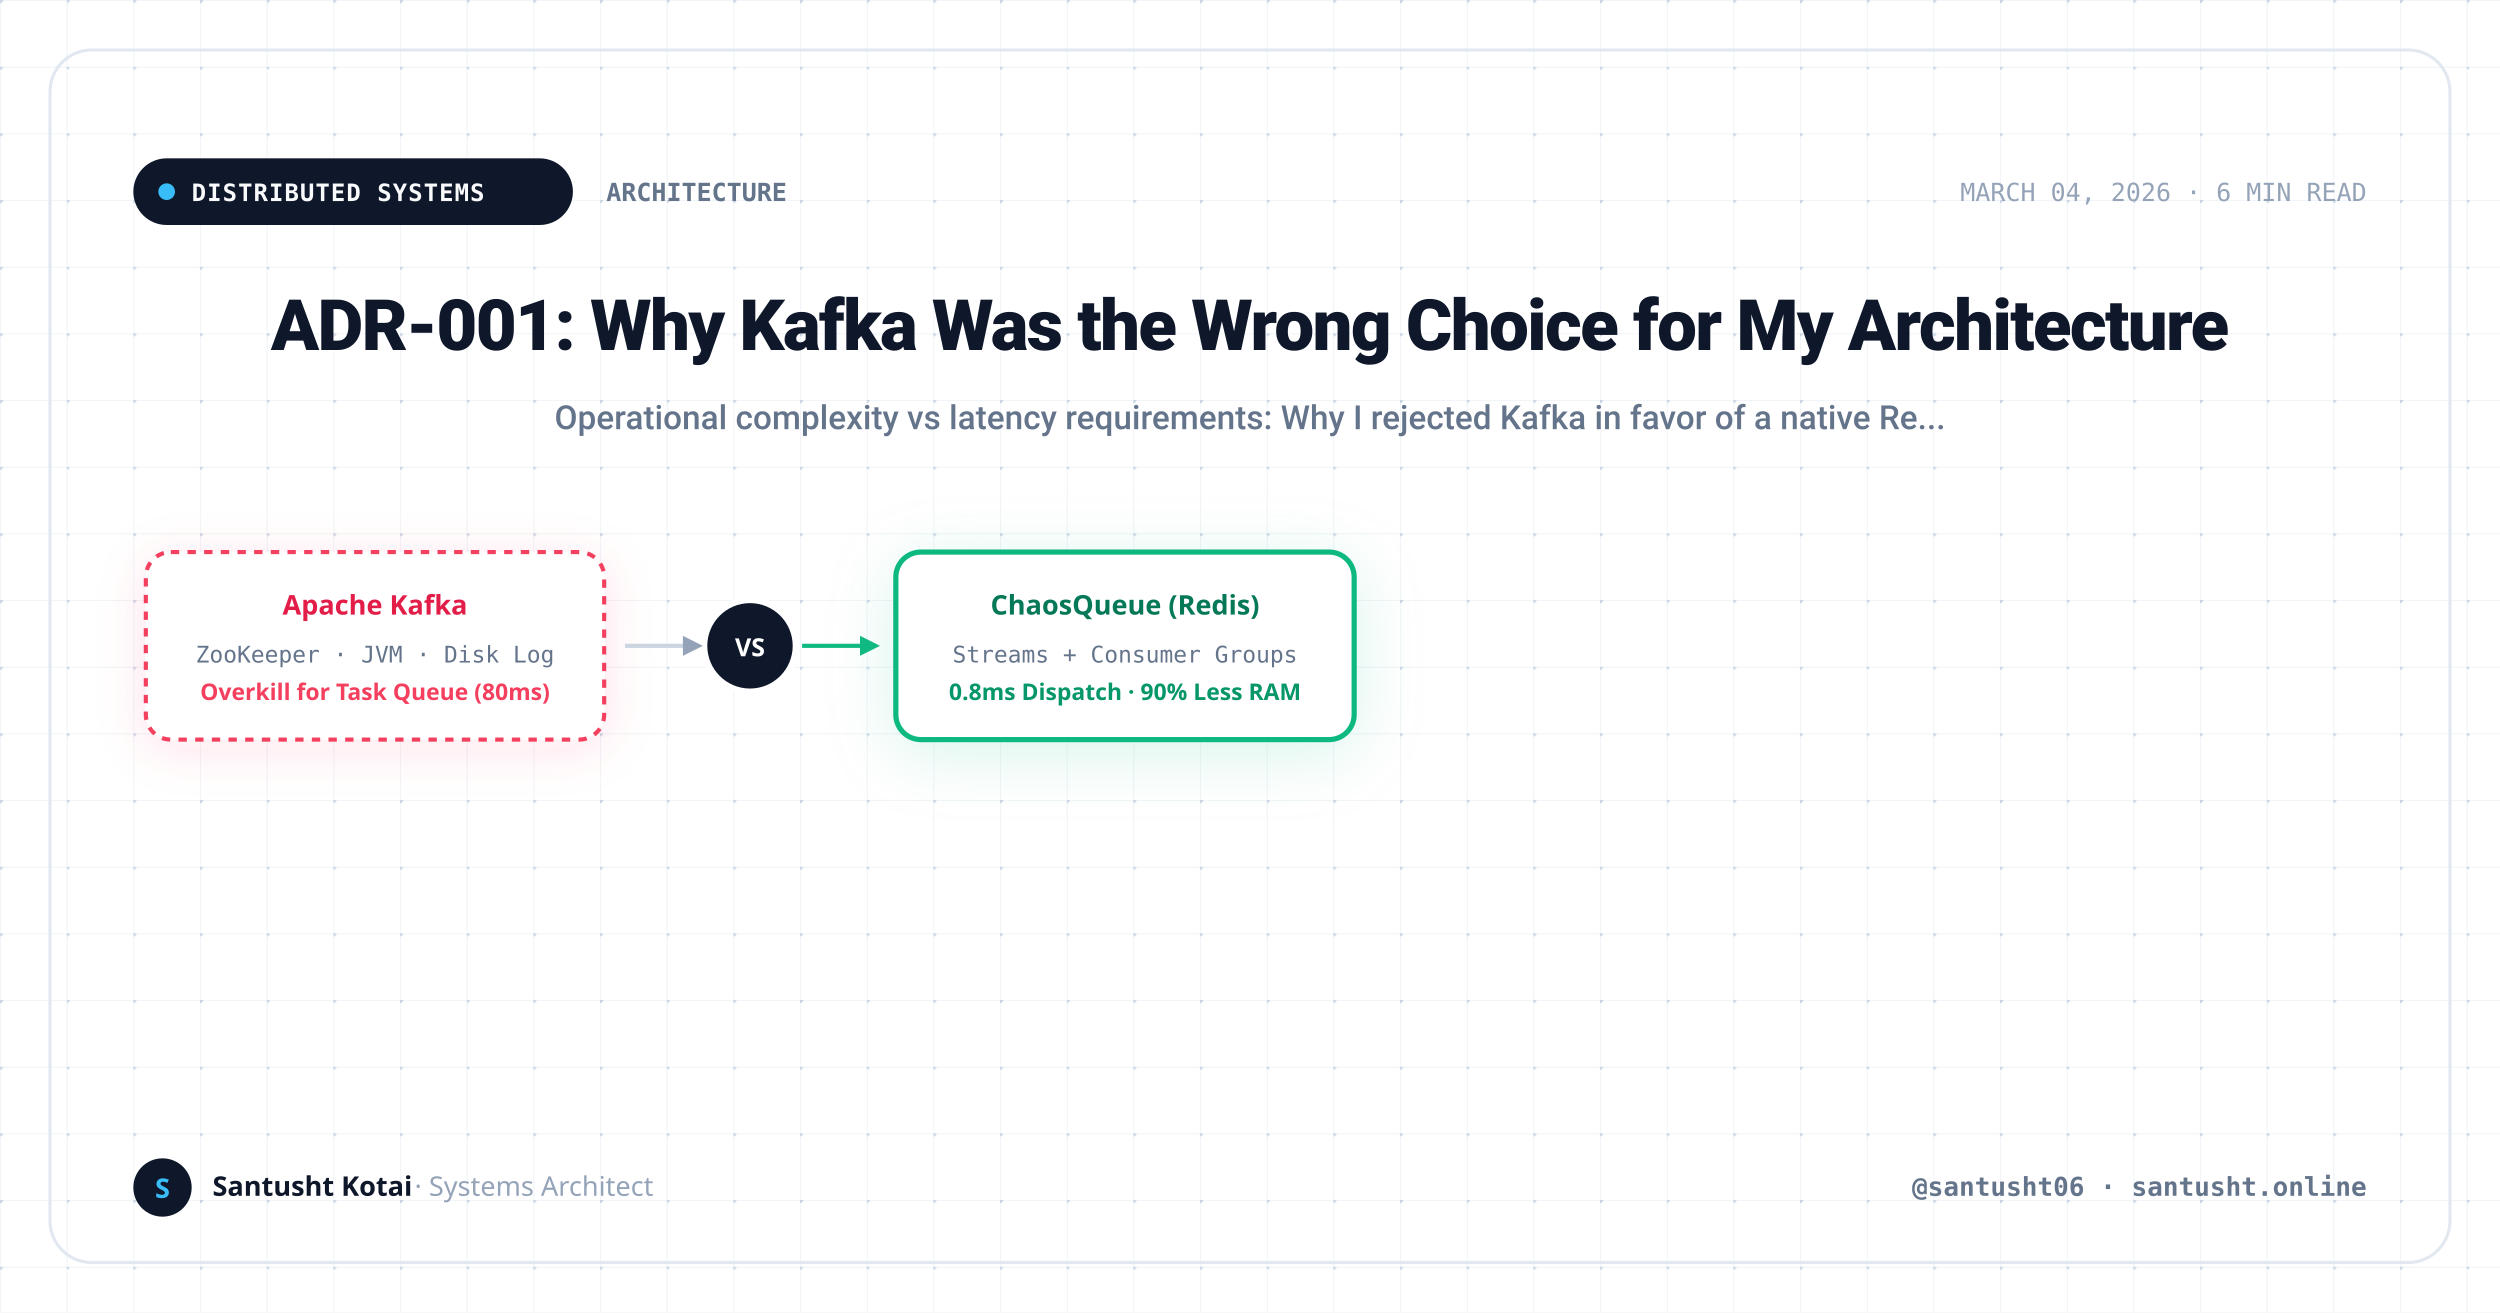
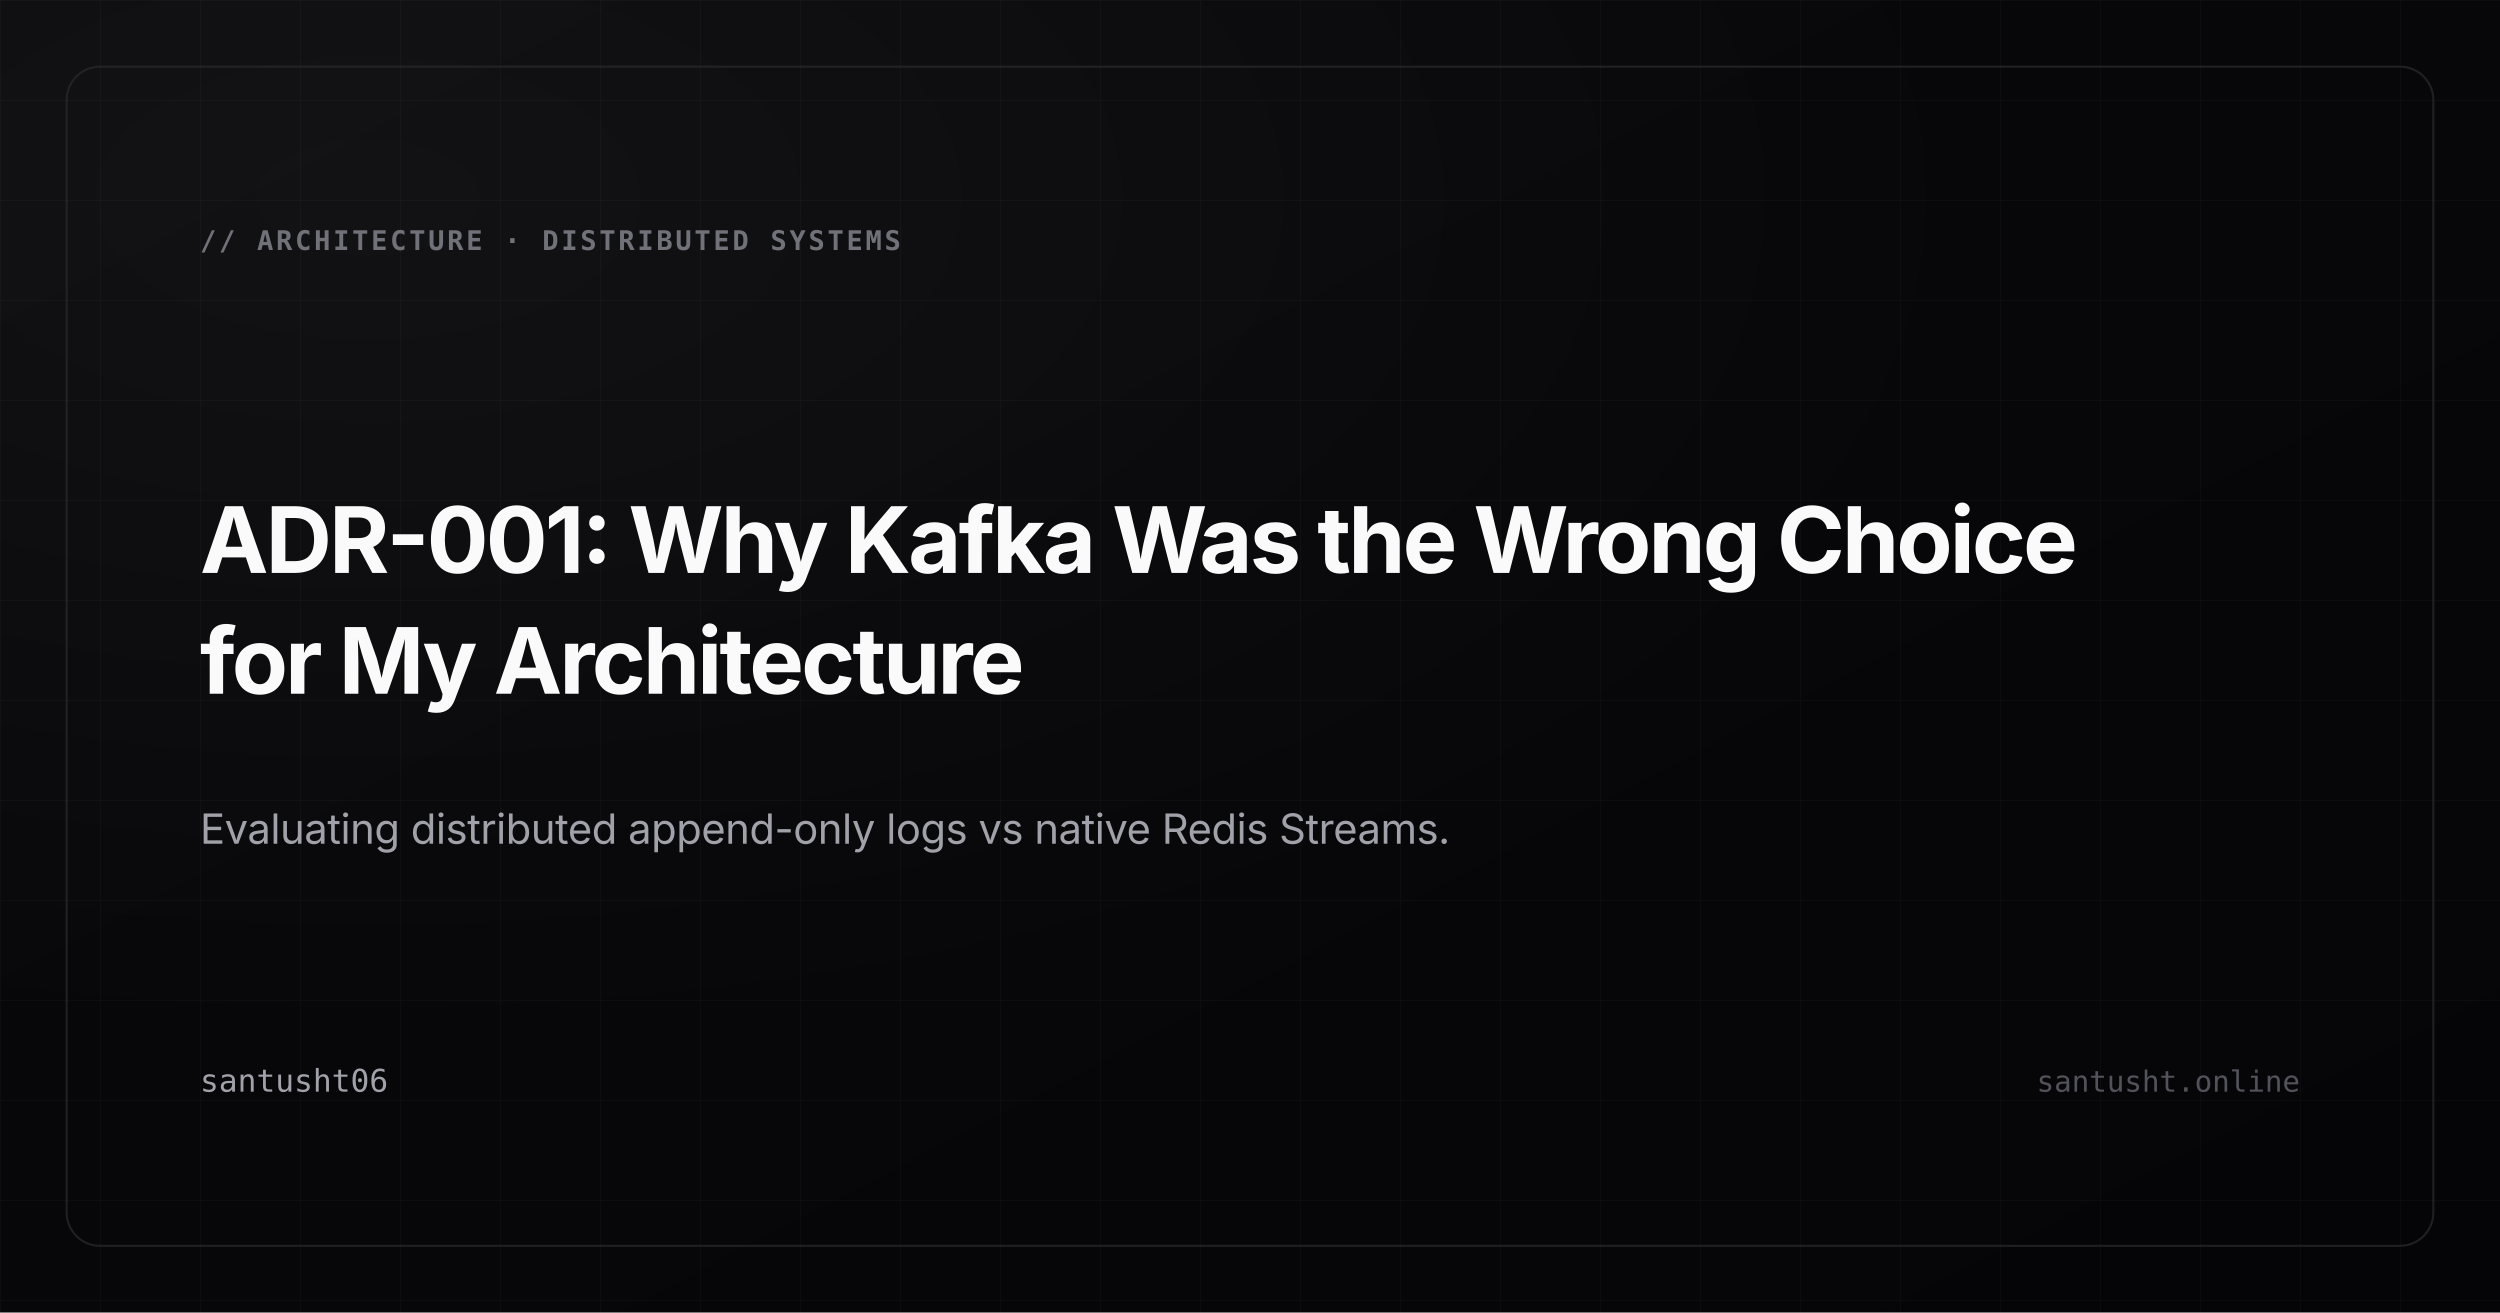
<svg xmlns="http://www.w3.org/2000/svg" viewBox="0 0 1200 630" width="1200" height="630">
  <defs>
-     <pattern id="grid" width="32" height="32" patternUnits="userSpaceOnUse">
-       <path d="M 32 0 L 0 0 0 32" fill="none" stroke="#f1f5f9" stroke-width="1" />
-       <circle cx="0" cy="0" r="1.5" fill="#cbd5e1" />
+     <linearGradient id="bgGradient" x1="0%" y1="0%" x2="100%" y2="100%">
+       <stop offset="0%" stop-color="#09090b" />
+       <stop offset="100%" stop-color="#050507" />
+     </linearGradient>
+     <radialGradient id="topGlow" cx="15%" cy="15%" r="65%">
+       <stop offset="0%" stop-color="#ffffff" stop-opacity="0.04" />
+       <stop offset="100%" stop-color="#ffffff" stop-opacity="0" />
+     </radialGradient>
+     <pattern id="cleanGrid" width="48" height="48" patternUnits="userSpaceOnUse">
+       <path d="M 48 0 L 0 0 0 48" fill="none" stroke="#ffffff" stroke-width="1" stroke-opacity="0.025" />
    </pattern>
-     <marker id="arrow" viewBox="0 0 10 10" refX="6" refY="5" markerWidth="6" markerHeight="6" orient="auto-start-reverse">
-       <path d="M 0 1 L 8 5 L 0 9 z" fill="#94a3b8" />
-     </marker>
-     <marker id="arrowGreen" viewBox="0 0 10 10" refX="6" refY="5" markerWidth="6" markerHeight="6" orient="auto-start-reverse">
-       <path d="M 0 1 L 8 5 L 0 9 z" fill="#10b981" />
-     </marker>
-     <marker id="arrowIndigo" viewBox="0 0 10 10" refX="6" refY="5" markerWidth="6" markerHeight="6" orient="auto-start-reverse">
-       <path d="M 0 1 L 8 5 L 0 9 z" fill="#6366f1" />
-     </marker>
  </defs>
-   <rect width="1200" height="630" fill="#ffffff" />
-   <rect width="1200" height="630" fill="url(#grid)" />
-   <rect x="24" y="24" width="1152" height="582" rx="20" fill="none" stroke="#e2e8f0" stroke-width="1.5" />
-   <g transform="translate(64, 76)">
-     <rect x="0" y="0" width="211" height="32" rx="16" fill="#0f172a" />
-     <circle cx="16" cy="16" r="4" fill="#38bdf8" />
-     <text x="28" y="20.5" font-family="Geist Mono, monospace" font-size="11.5" font-weight="700" fill="#f8fafc" letter-spacing="0.5">DISTRIBUTED SYSTEMS</text>
-     <text x="227" y="20.5" font-family="Geist Mono, monospace" font-size="12" font-weight="600" fill="#64748b">ARCHITECTURE</text>
-     <text x="1072" y="20.5" text-anchor="end" font-family="Geist Mono, monospace" font-size="12" font-weight="500" fill="#94a3b8">MARCH 04, 2026 · 6 MIN READ</text>
+   <rect width="1200" height="630" fill="url(#bgGradient)" />
+   <rect width="1200" height="630" fill="url(#topGlow)" />
+   <rect width="1200" height="630" fill="url(#cleanGrid)" />
+   <rect x="32" y="32" width="1136" height="566" rx="16" fill="none" stroke="#27272a" stroke-width="1" stroke-opacity="0.8" />
+   <g transform="translate(96, 120)">
+     <text font-family="'Geist Mono', 'SF Mono', 'Fira Code', monospace" font-size="13" font-weight="600" fill="#71717a" letter-spacing="0.1em">// ARCHITECTURE · DISTRIBUTED SYSTEMS</text>
  </g>
-   <g transform="translate(600, 168)">
-     <text x="0" y="0" text-anchor="middle" font-family="-apple-system, BlinkMacSystemFont, 'Segoe UI', Roboto, sans-serif" font-size="34" font-weight="800" fill="#0f172a" letter-spacing="-0.8">
-       ADR-001: Why Kafka Was the Wrong Choice for My Architecture
-     </text>
-     <text x="0" y="38" text-anchor="middle" font-family="-apple-system, BlinkMacSystemFont, 'Segoe UI', Roboto, sans-serif" font-size="16" font-weight="500" fill="#64748b">
-       Operational complexity vs latency requirements: Why I rejected Kafka in favor of a native Re...
-     </text>
+   <g>
+     <text x="96" y="275" font-family="-apple-system, BlinkMacSystemFont, 'Inter', 'Segoe UI', Roboto, sans-serif" font-size="44" font-weight="700" fill="#fafafa" letter-spacing="-0.03em">ADR-001: Why Kafka Was the Wrong Choice</text>
+     <text x="96" y="333" font-family="-apple-system, BlinkMacSystemFont, 'Inter', 'Segoe UI', Roboto, sans-serif" font-size="44" font-weight="700" fill="#fafafa" letter-spacing="-0.03em">for My Architecture</text>
+     <text x="96" y="405" font-family="-apple-system, BlinkMacSystemFont, 'Inter', 'Segoe UI', Roboto, sans-serif" font-size="20" font-weight="400" fill="#a1a1aa" letter-spacing="-0.01em">Evaluating distributed append-only logs vs native Redis Streams.</text>
  </g>
-   <g transform="translate(360, 310)">
-     <g transform="translate(-180, 0)">
-       <rect x="-110" y="-45" width="220" height="90" rx="12" fill="#fff" stroke="#f43f5e" stroke-width="2" stroke-dasharray="4 4" filter="drop-shadow(0 4px 12px rgba(244,63,94,0.12))" />
-       <text x="0" y="-15" text-anchor="middle" font-family="Geist, sans-serif" font-size="13" font-weight="700" fill="#e11d48">Apache Kafka</text>
-       <text x="0" y="8" text-anchor="middle" font-family="Geist Mono, monospace" font-size="11" fill="#64748b">ZooKeeper · JVM · Disk Log</text>
-       <text x="0" y="26" text-anchor="middle" font-family="Geist, sans-serif" font-size="11" font-weight="600" fill="#f43f5e">Overkill for Task Queue (80ms)</text>
-     </g>
-     <circle cx="0" cy="0" r="22" fill="#0f172a" stroke="#fff" stroke-width="3" />
-     <text x="0" y="5" text-anchor="middle" font-family="Geist, sans-serif" font-size="12" font-weight="800" fill="#fff">VS</text>
-     <g transform="translate(180, 0)">
-       <rect x="-110" y="-45" width="220" height="90" rx="12" fill="#fff" stroke="#10b981" stroke-width="2.5" filter="drop-shadow(0 6px 16px rgba(16,185,129,0.15))" />
-       <text x="0" y="-15" text-anchor="middle" font-family="Geist, sans-serif" font-size="13" font-weight="700" fill="#047857">ChaosQueue (Redis)</text>
-       <text x="0" y="8" text-anchor="middle" font-family="Geist Mono, monospace" font-size="11" fill="#64748b">Streams + Consumer Groups</text>
-       <text x="0" y="26" text-anchor="middle" font-family="Geist, sans-serif" font-size="11" font-weight="600" fill="#059669">0.8ms Dispatch · 90% Less RAM</text>
-     </g>
-     <path d="M-60 0 L-25 0" stroke="#cbd5e1" stroke-width="2" marker-end="url(#arrow)" />
-     <path d="M25 0 L60 0" stroke="#10b981" stroke-width="2" marker-end="url(#arrowGreen)" />
-   </g>
-   <g transform="translate(64, 556)">
-     <circle cx="14" cy="14" r="14" fill="#0f172a" />
-     <text x="14" y="19" text-anchor="middle" font-family="Geist, sans-serif" font-size="13" font-weight="800" fill="#38bdf8">S</text>
-     <text x="38" y="18" font-family="Geist, sans-serif" font-size="13" font-weight="700" fill="#0f172a">Santusht Kotai</text>
-     <text x="135" y="18" font-family="Geist, sans-serif" font-size="13" font-weight="400" fill="#94a3b8">· Systems Architect</text>
-     <text x="1072" y="18" text-anchor="end" font-family="Geist Mono, monospace" font-size="12.5" font-weight="600" fill="#64748b">@santusht06 · santusht.online</text>
+   <g transform="translate(96, 524)">
+     <text font-family="'Geist Mono', 'SF Mono', 'Fira Code', monospace" font-size="15" font-weight="500" fill="#a1a1aa">santusht06</text>
+     <text x="1008" y="0" text-anchor="end" font-family="'Geist Mono', 'SF Mono', 'Fira Code', monospace" font-size="14" font-weight="400" fill="#52525b">santusht.online</text>
  </g>
</svg>
